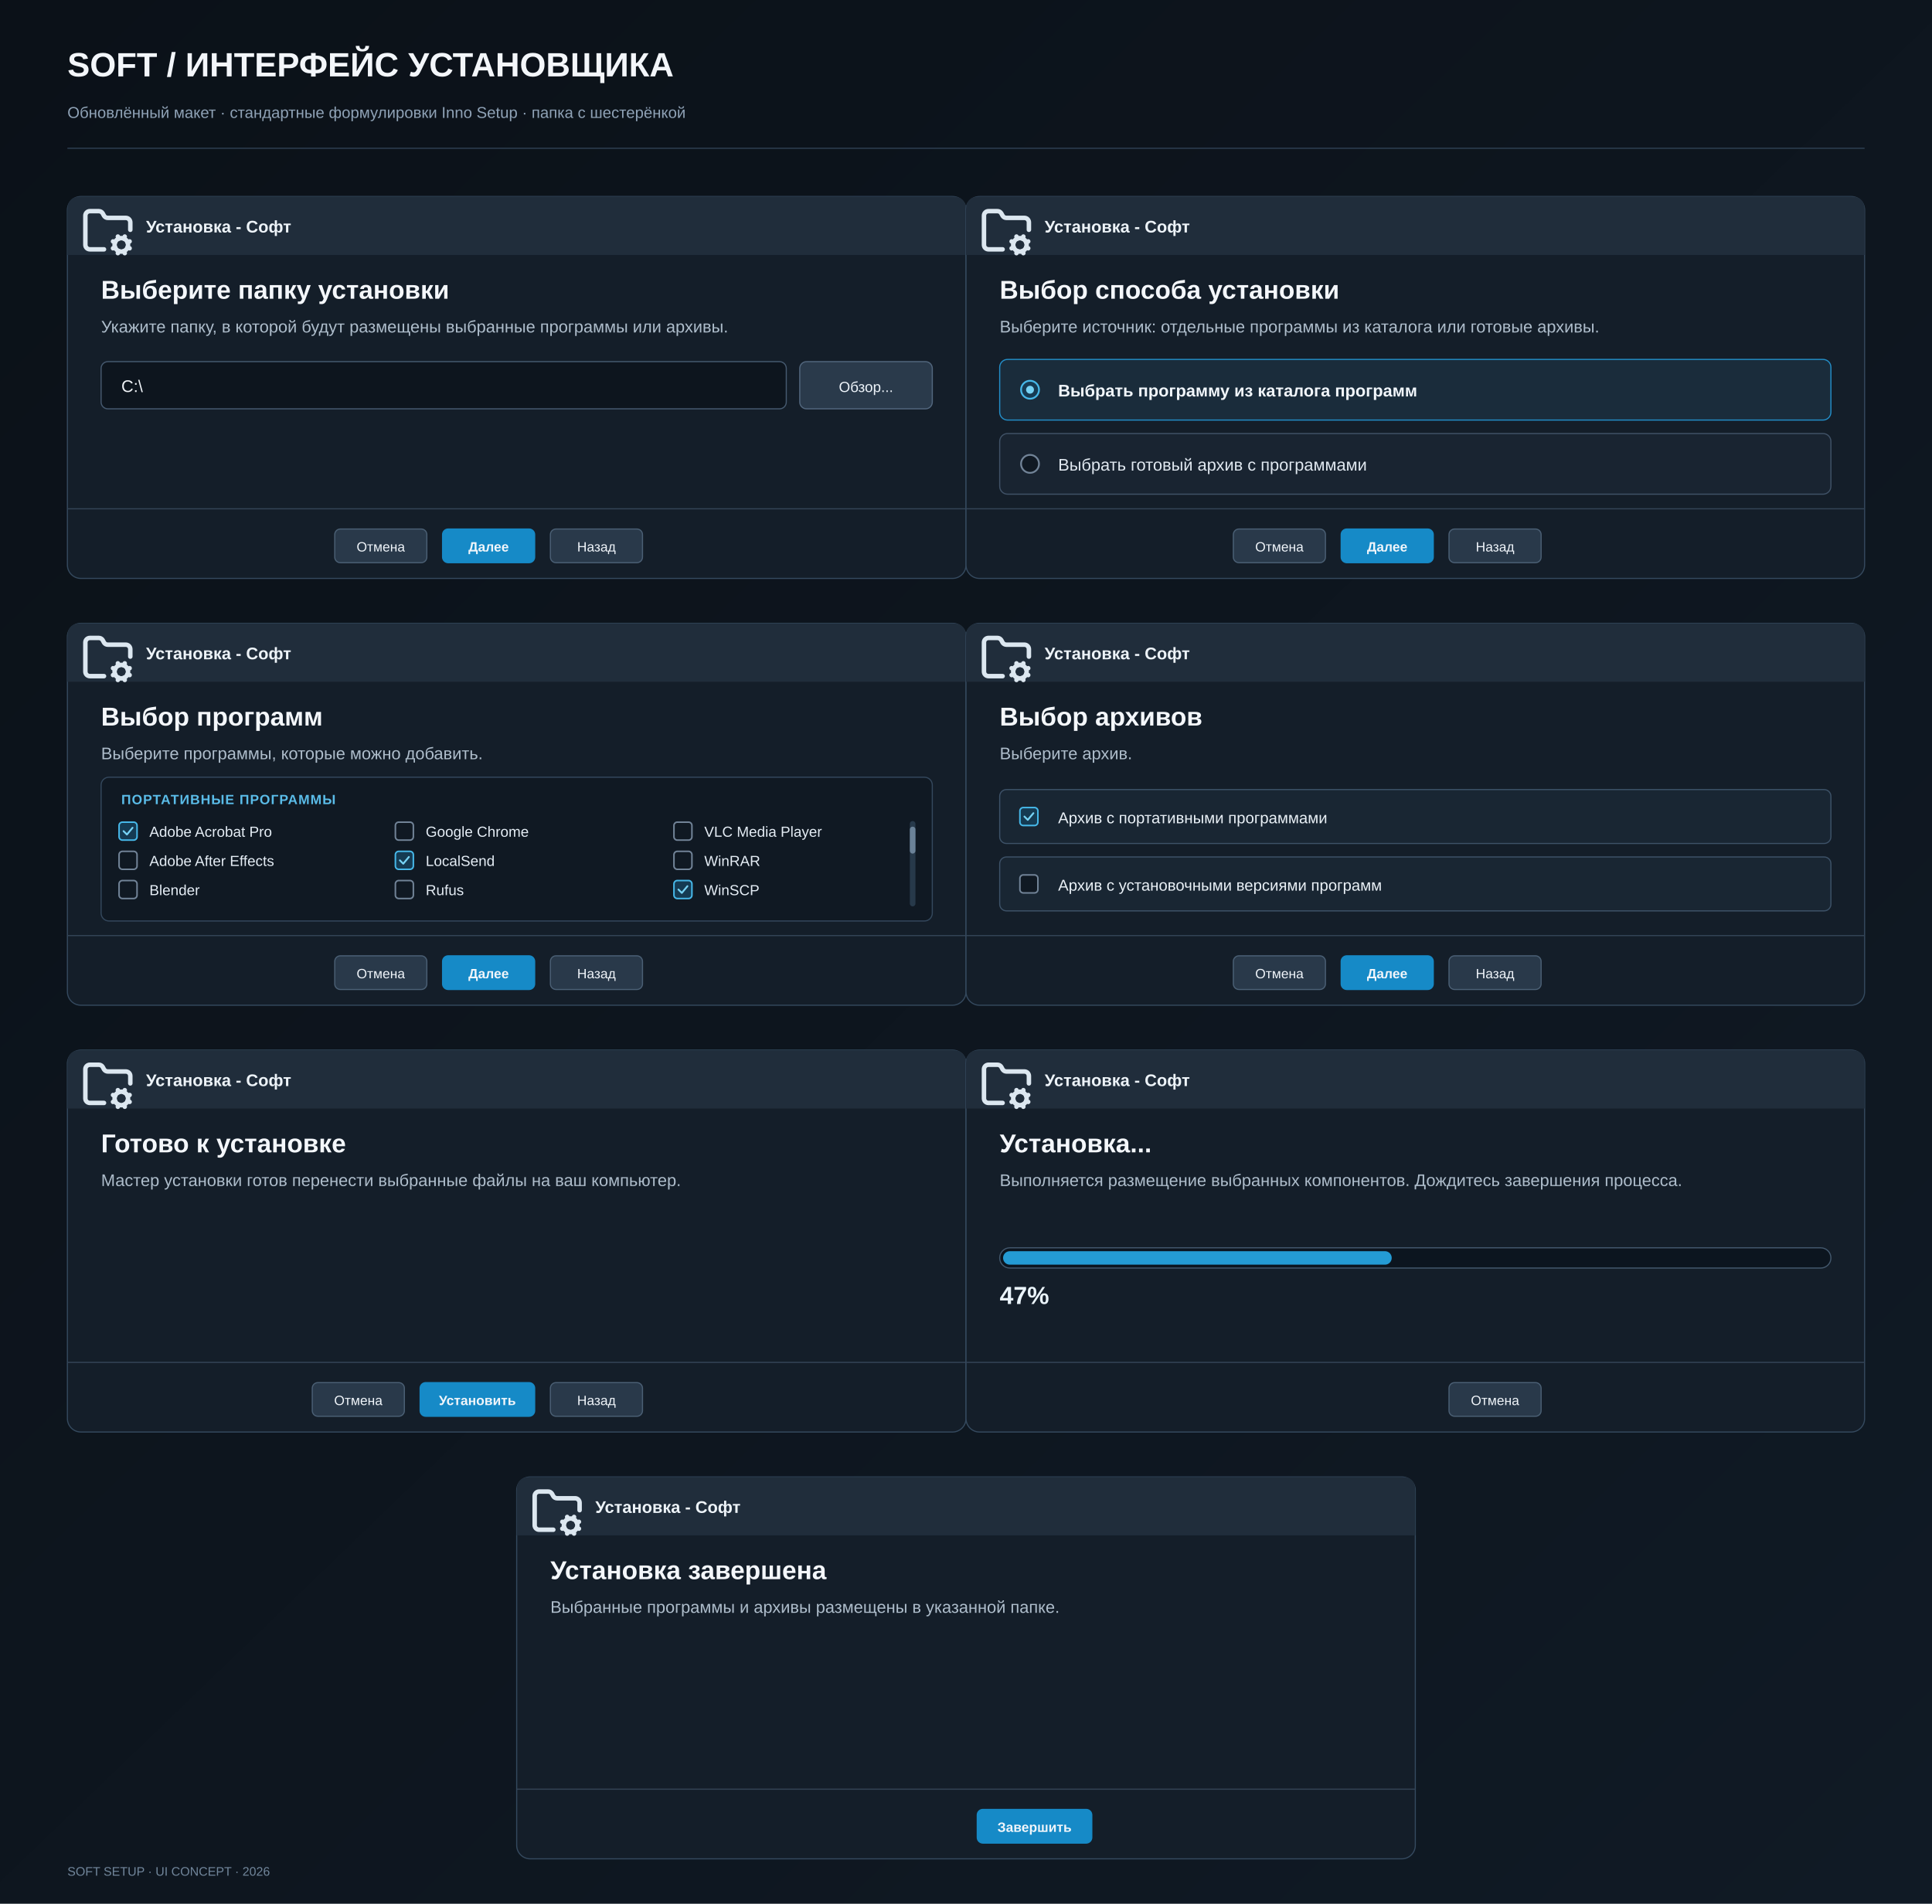
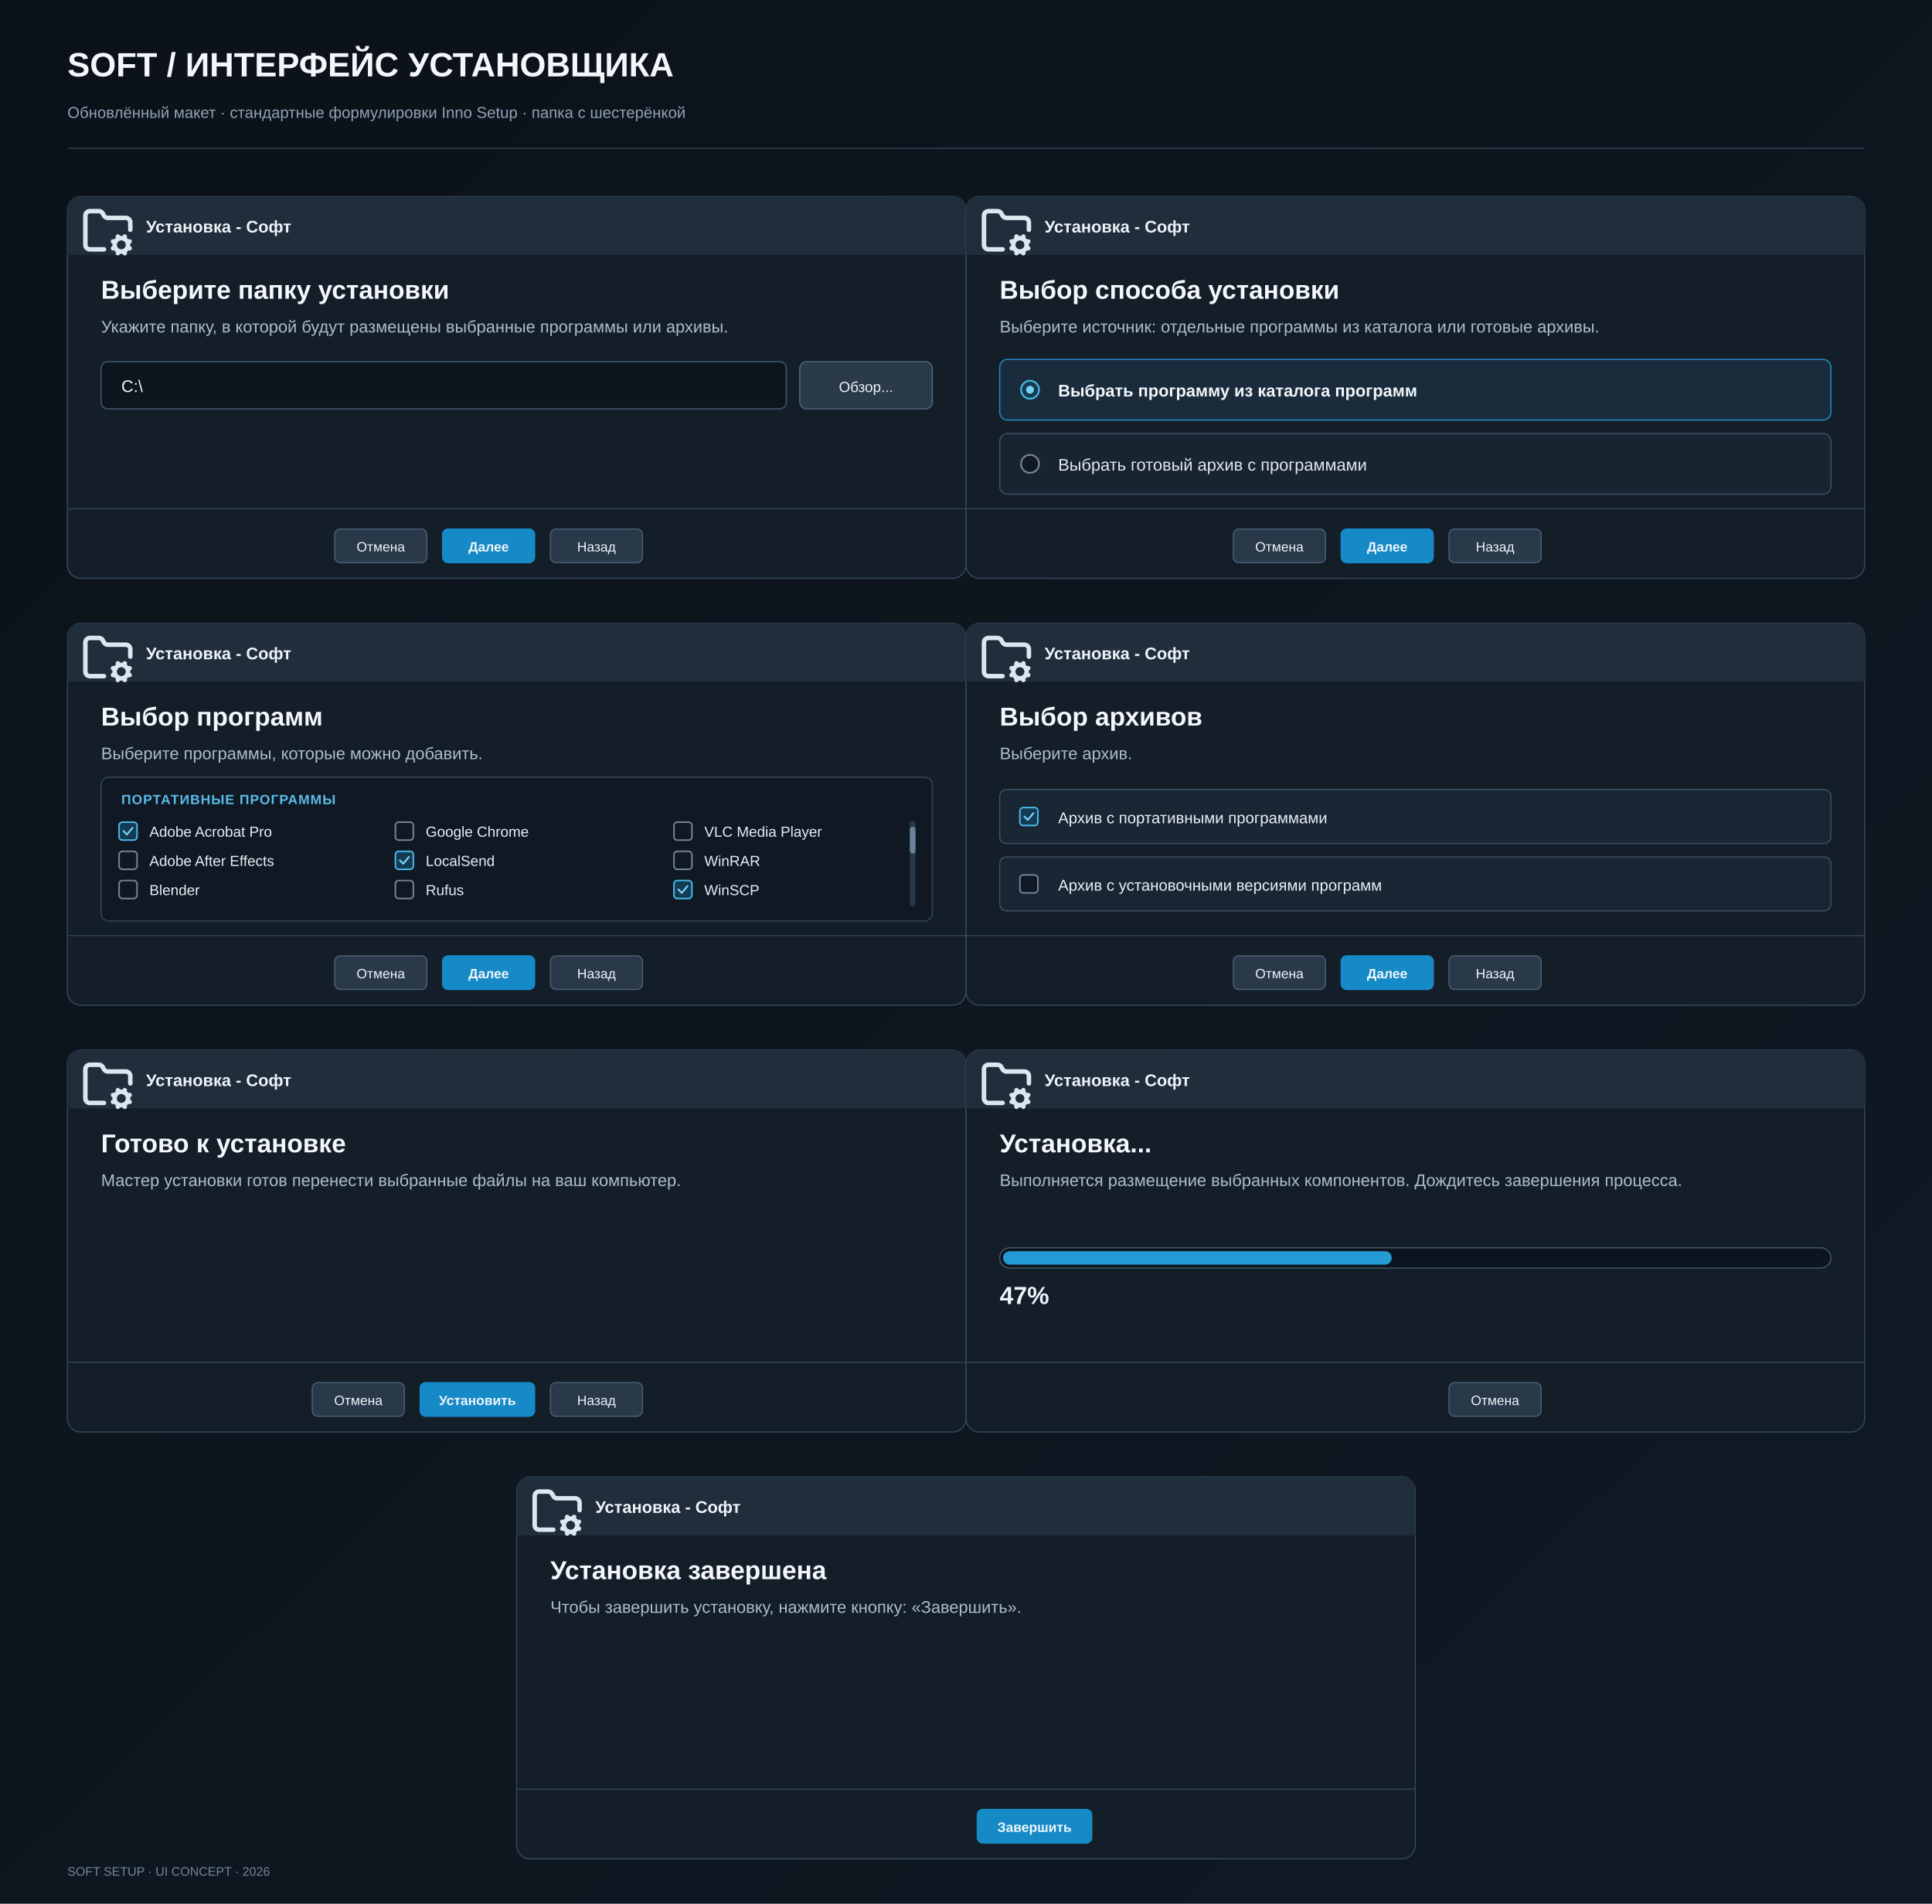
<svg xmlns="http://www.w3.org/2000/svg" width="1720" height="1695" viewBox="0 0 1720 1695">
  <defs>
    <linearGradient id="bg" x1="0" y1="0" x2="1" y2="1">
      <stop offset="0" stop-color="#0b1118" />
      <stop offset="1" stop-color="#101a25" />
    </linearGradient>
  </defs>
  <rect width="1720" height="1695" fill="url(#bg)" />
  <text x="60" y="68" font-family="Segoe UI,Arial,sans-serif" font-size="30" font-weight="700" fill="#f3f6fa">SOFT / ИНТЕРФЕЙС УСТАНОВЩИКА</text>
  <text x="60" y="105" font-family="Segoe UI,Arial,sans-serif" font-size="14" fill="#8fa2b6">Обновлённый макет · стандартные формулировки Inno Setup · папка с шестерёнкой</text>
  <path d="M60 132H1660" stroke="#2e4053" />
  <g font-family="Segoe UI,Arial,sans-serif">
    <g transform="translate(60 175)">
      <rect width="800" height="340" rx="12" fill="#141e29" stroke="#34495e" />
      <path d="M12 0H788Q800 0 800 12V52H0V12Q0 0 12 0Z" fill="#202d3b" />
      <g transform="translate(12 7) scale(2)" fill="none" stroke="#dce7f0" stroke-width="2" stroke-linecap="round" stroke-linejoin="round">
        <path d="M10.3 20H4a2 2 0 0 1-2-2V5a2 2 0 0 1 2-2h3.98a2 2 0 0 1 1.69.9l.66 1.2A2 2 0 0 0 12 6h8a2 2 0 0 1 2 2v3.3m-7.695 8.23l.923-.382m0-2.296l-.923-.383m2.547-1.241l-.383-.923m.383 6.467l-.383.924m2.679-6.468l.383-.923m-.001 7.391l-.382-.924m1.624-3.92l.924-.383m-.924 2.679l.924.383" />
        <circle cx="18" cy="18" r="3" />
      </g>
      <text x="70" y="32" font-size="15" font-weight="600" fill="#edf3f8">Установка - Софт</text>
      <text x="30" y="91" font-size="23" font-weight="600" fill="#f4f7fb">Выберите папку установки</text>
      <text x="30" y="121" font-size="15" fill="#aebdcb">Укажите папку, в которой будут размещены выбранные программы или архивы.</text>
      <rect x="30" y="147" width="610" height="42" rx="6" fill="#0d151e" stroke="#465a70" />
      <text x="48" y="174" font-size="15" fill="#f0f4f8">C:\</text>
      <rect x="652" y="147" width="118" height="42" rx="6" fill="#2a3a4b" stroke="#52677e" />
      <text x="711" y="174" text-anchor="middle" font-size="13" fill="#eef4fa">Обзор...</text>
      <path d="M0 278H800" stroke="#344456" />
      <rect x="430" y="296" width="82" height="30" rx="5" fill="#29394a" stroke="#4b6075" />
      <text x="471" y="316" text-anchor="middle" font-size="12" font-weight="400" fill="#f0f5fa">Назад</text>
      <rect x="334" y="296" width="82" height="30" rx="5" fill="#168ac7" stroke="#168ac7" />
      <text x="375" y="316" text-anchor="middle" font-size="12" font-weight="600" fill="#f0f5fa">Далее</text>
      <rect x="238" y="296" width="82" height="30" rx="5" fill="#29394a" stroke="#4b6075" />
      <text x="279" y="316" text-anchor="middle" font-size="12" font-weight="400" fill="#f0f5fa">Отмена</text>
    </g>
    <g transform="translate(860 175)">
      <rect width="800" height="340" rx="12" fill="#141e29" stroke="#34495e" />
      <path d="M12 0H788Q800 0 800 12V52H0V12Q0 0 12 0Z" fill="#202d3b" />
      <g transform="translate(12 7) scale(2)" fill="none" stroke="#dce7f0" stroke-width="2" stroke-linecap="round" stroke-linejoin="round">
        <path d="M10.3 20H4a2 2 0 0 1-2-2V5a2 2 0 0 1 2-2h3.98a2 2 0 0 1 1.69.9l.66 1.2A2 2 0 0 0 12 6h8a2 2 0 0 1 2 2v3.3m-7.695 8.23l.923-.382m0-2.296l-.923-.383m2.547-1.241l-.383-.923m.383 6.467l-.383.924m2.679-6.468l.383-.923m-.001 7.391l-.382-.924m1.624-3.92l.924-.383m-.924 2.679l.924.383" />
        <circle cx="18" cy="18" r="3" />
      </g>
      <text x="70" y="32" font-size="15" font-weight="600" fill="#edf3f8">Установка - Софт</text>
      <text x="30" y="91" font-size="23" font-weight="600" fill="#f4f7fb">Выбор способа установки</text>
      <text x="30" y="121" font-size="15" fill="#aebdcb">Выберите источник: отдельные программы из каталога или готовые архивы.</text>
      <rect x="30" y="145" width="740" height="54" rx="7" fill="#1a2c3b" stroke="#238ec8" />
      <circle cx="57" cy="172" r="8" fill="#163b53" stroke="#46b7e8" stroke-width="1.6" />
      <circle cx="57" cy="172" r="3.5" fill="#77d3f5" />
      <text x="82" y="178" font-size="15" font-weight="600" fill="#f1f6fb">Выбрать программу из каталога программ</text>
      <rect x="30" y="211" width="740" height="54" rx="7" fill="#192431" stroke="#405267" />
      <circle cx="57" cy="238" r="8" fill="#101923" stroke="#718397" stroke-width="1.6" />
      <text x="82" y="244" font-size="15" fill="#e0e8f0">Выбрать готовый архив с программами</text>
      <path d="M0 278H800" stroke="#344456" />
      <rect x="430" y="296" width="82" height="30" rx="5" fill="#29394a" stroke="#4b6075" />
      <text x="471" y="316" text-anchor="middle" font-size="12" font-weight="400" fill="#f0f5fa">Назад</text>
      <rect x="334" y="296" width="82" height="30" rx="5" fill="#168ac7" stroke="#168ac7" />
      <text x="375" y="316" text-anchor="middle" font-size="12" font-weight="600" fill="#f0f5fa">Далее</text>
      <rect x="238" y="296" width="82" height="30" rx="5" fill="#29394a" stroke="#4b6075" />
      <text x="279" y="316" text-anchor="middle" font-size="12" font-weight="400" fill="#f0f5fa">Отмена</text>
    </g>
    <g transform="translate(60 555)">
      <rect width="800" height="340" rx="12" fill="#141e29" stroke="#34495e" />
      <path d="M12 0H788Q800 0 800 12V52H0V12Q0 0 12 0Z" fill="#202d3b" />
      <g transform="translate(12 7) scale(2)" fill="none" stroke="#dce7f0" stroke-width="2" stroke-linecap="round" stroke-linejoin="round">
        <path d="M10.3 20H4a2 2 0 0 1-2-2V5a2 2 0 0 1 2-2h3.98a2 2 0 0 1 1.69.9l.66 1.2A2 2 0 0 0 12 6h8a2 2 0 0 1 2 2v3.3m-7.695 8.23l.923-.382m0-2.296l-.923-.383m2.547-1.241l-.383-.923m.383 6.467l-.383.924m2.679-6.468l.383-.923m-.001 7.391l-.382-.924m1.624-3.92l.924-.383m-.924 2.679l.924.383" />
        <circle cx="18" cy="18" r="3" />
      </g>
      <text x="70" y="32" font-size="15" font-weight="600" fill="#edf3f8">Установка - Софт</text>
      <text x="30" y="91" font-size="23" font-weight="600" fill="#f4f7fb">Выбор программ</text>
      <text x="30" y="121" font-size="15" fill="#aebdcb">Выберите программы, которые можно добавить.</text>
      <rect x="30" y="137" width="740" height="128" rx="7" fill="#101923" stroke="#34485d" />
      <text x="48" y="161" font-size="12" font-weight="700" letter-spacing=".7" fill="#5abce8">ПОРТАТИВНЫЕ ПРОГРАММЫ</text>
      <rect x="46" y="177" width="16" height="16" rx="3" fill="#153b53" stroke="#46b7e8" stroke-width="1.4" />
      <path d="M50 185l3 3 5-6" fill="none" stroke="#77d3f5" stroke-width="1.6" stroke-linecap="round" stroke-linejoin="round" />
      <text x="73" y="190" font-size="13" fill="#e5edf5">Adobe Acrobat Pro</text>
      <rect x="46" y="203" width="16" height="16" rx="3" fill="#101923" stroke="#718397" stroke-width="1.4" />
      <text x="73" y="216" font-size="13" fill="#e5edf5">Adobe After Effects</text>
      <rect x="46" y="229" width="16" height="16" rx="3" fill="#101923" stroke="#718397" stroke-width="1.4" />
      <text x="73" y="242" font-size="13" fill="#e5edf5">Blender</text>
      <rect x="292" y="177" width="16" height="16" rx="3" fill="#101923" stroke="#718397" stroke-width="1.4" />
      <text x="319" y="190" font-size="13" fill="#e5edf5">Google Chrome</text>
      <rect x="292" y="203" width="16" height="16" rx="3" fill="#153b53" stroke="#46b7e8" stroke-width="1.4" />
      <path d="M296 211l3 3 5-6" fill="none" stroke="#77d3f5" stroke-width="1.6" stroke-linecap="round" stroke-linejoin="round" />
      <text x="319" y="216" font-size="13" fill="#e5edf5">LocalSend</text>
      <rect x="292" y="229" width="16" height="16" rx="3" fill="#101923" stroke="#718397" stroke-width="1.4" />
      <text x="319" y="242" font-size="13" fill="#e5edf5">Rufus</text>
      <rect x="540" y="177" width="16" height="16" rx="3" fill="#101923" stroke="#718397" stroke-width="1.4" />
      <text x="567" y="190" font-size="13" fill="#e5edf5">VLC Media Player</text>
      <rect x="540" y="203" width="16" height="16" rx="3" fill="#101923" stroke="#718397" stroke-width="1.4" />
      <text x="567" y="216" font-size="13" fill="#e5edf5">WinRAR</text>
      <rect x="540" y="229" width="16" height="16" rx="3" fill="#153b53" stroke="#46b7e8" stroke-width="1.4" />
      <path d="M544 237l3 3 5-6" fill="none" stroke="#77d3f5" stroke-width="1.6" stroke-linecap="round" stroke-linejoin="round" />
      <text x="567" y="242" font-size="13" fill="#e5edf5">WinSCP</text>
      <rect x="750" y="176" width="5" height="76" rx="2.5" fill="#27394a" />
      <rect x="750" y="181" width="5" height="24" rx="2.5" fill="#6b8298" />
      <path d="M0 278H800" stroke="#344456" />
      <rect x="430" y="296" width="82" height="30" rx="5" fill="#29394a" stroke="#4b6075" />
      <text x="471" y="316" text-anchor="middle" font-size="12" font-weight="400" fill="#f0f5fa">Назад</text>
      <rect x="334" y="296" width="82" height="30" rx="5" fill="#168ac7" stroke="#168ac7" />
      <text x="375" y="316" text-anchor="middle" font-size="12" font-weight="600" fill="#f0f5fa">Далее</text>
      <rect x="238" y="296" width="82" height="30" rx="5" fill="#29394a" stroke="#4b6075" />
      <text x="279" y="316" text-anchor="middle" font-size="12" font-weight="400" fill="#f0f5fa">Отмена</text>
    </g>
    <g transform="translate(860 555)">
      <rect width="800" height="340" rx="12" fill="#141e29" stroke="#34495e" />
      <path d="M12 0H788Q800 0 800 12V52H0V12Q0 0 12 0Z" fill="#202d3b" />
      <g transform="translate(12 7) scale(2)" fill="none" stroke="#dce7f0" stroke-width="2" stroke-linecap="round" stroke-linejoin="round">
        <path d="M10.3 20H4a2 2 0 0 1-2-2V5a2 2 0 0 1 2-2h3.98a2 2 0 0 1 1.69.9l.66 1.2A2 2 0 0 0 12 6h8a2 2 0 0 1 2 2v3.3m-7.695 8.23l.923-.382m0-2.296l-.923-.383m2.547-1.241l-.383-.923m.383 6.467l-.383.924m2.679-6.468l.383-.923m-.001 7.391l-.382-.924m1.624-3.92l.924-.383m-.924 2.679l.924.383" />
        <circle cx="18" cy="18" r="3" />
      </g>
      <text x="70" y="32" font-size="15" font-weight="600" fill="#edf3f8">Установка - Софт</text>
      <text x="30" y="91" font-size="23" font-weight="600" fill="#f4f7fb">Выбор архивов</text>
      <text x="30" y="121" font-size="15" fill="#aebdcb">Выберите архив.</text>
      <rect x="30" y="148" width="740" height="48" rx="6" fill="#192633" stroke="#3d5268" />
      <rect x="48" y="164" width="16" height="16" rx="3" fill="#153b53" stroke="#46b7e8" stroke-width="1.4" />
      <path d="M52 172l3 3 5-6" fill="none" stroke="#77d3f5" stroke-width="1.6" stroke-linecap="round" stroke-linejoin="round" />
      <text x="82" y="178" font-size="14" fill="#eaf1f7">Архив с портативными программами</text>
      <rect x="30" y="208" width="740" height="48" rx="6" fill="#192633" stroke="#3d5268" />
      <rect x="48" y="224" width="16" height="16" rx="3" fill="#101923" stroke="#718397" stroke-width="1.4" />
      <text x="82" y="238" font-size="14" fill="#eaf1f7">Архив с установочными версиями программ</text>
      <path d="M0 278H800" stroke="#344456" />
      <rect x="430" y="296" width="82" height="30" rx="5" fill="#29394a" stroke="#4b6075" />
      <text x="471" y="316" text-anchor="middle" font-size="12" font-weight="400" fill="#f0f5fa">Назад</text>
      <rect x="334" y="296" width="82" height="30" rx="5" fill="#168ac7" stroke="#168ac7" />
      <text x="375" y="316" text-anchor="middle" font-size="12" font-weight="600" fill="#f0f5fa">Далее</text>
      <rect x="238" y="296" width="82" height="30" rx="5" fill="#29394a" stroke="#4b6075" />
      <text x="279" y="316" text-anchor="middle" font-size="12" font-weight="400" fill="#f0f5fa">Отмена</text>
    </g>
    <g transform="translate(60 935)">
      <rect width="800" height="340" rx="12" fill="#141e29" stroke="#34495e" />
      <path d="M12 0H788Q800 0 800 12V52H0V12Q0 0 12 0Z" fill="#202d3b" />
      <g transform="translate(12 7) scale(2)" fill="none" stroke="#dce7f0" stroke-width="2" stroke-linecap="round" stroke-linejoin="round">
        <path d="M10.3 20H4a2 2 0 0 1-2-2V5a2 2 0 0 1 2-2h3.98a2 2 0 0 1 1.69.9l.66 1.2A2 2 0 0 0 12 6h8a2 2 0 0 1 2 2v3.3m-7.695 8.23l.923-.382m0-2.296l-.923-.383m2.547-1.241l-.383-.923m.383 6.467l-.383.924m2.679-6.468l.383-.923m-.001 7.391l-.382-.924m1.624-3.92l.924-.383m-.924 2.679l.924.383" />
        <circle cx="18" cy="18" r="3" />
      </g>
      <text x="70" y="32" font-size="15" font-weight="600" fill="#edf3f8">Установка - Софт</text>
      <text x="30" y="91" font-size="23" font-weight="600" fill="#f4f7fb">Готово к установке</text>
      <text x="30" y="121" font-size="15" fill="#aebdcb">Мастер установки готов перенести выбранные файлы на ваш компьютер.</text>
      <path d="M0 278H800" stroke="#344456" />
      <rect x="430" y="296" width="82" height="30" rx="5" fill="#29394a" stroke="#4b6075" />
      <text x="471" y="316" text-anchor="middle" font-size="12" font-weight="400" fill="#f0f5fa">Назад</text>
      <rect x="314" y="296" width="102" height="30" rx="5" fill="#168ac7" stroke="#168ac7" />
      <text x="365" y="316" text-anchor="middle" font-size="12" font-weight="600" fill="#f0f5fa">Установить</text>
      <rect x="218" y="296" width="82" height="30" rx="5" fill="#29394a" stroke="#4b6075" />
      <text x="259" y="316" text-anchor="middle" font-size="12" font-weight="400" fill="#f0f5fa">Отмена</text>
    </g>
    <g transform="translate(860 935)">
      <rect width="800" height="340" rx="12" fill="#141e29" stroke="#34495e" />
      <path d="M12 0H788Q800 0 800 12V52H0V12Q0 0 12 0Z" fill="#202d3b" />
      <g transform="translate(12 7) scale(2)" fill="none" stroke="#dce7f0" stroke-width="2" stroke-linecap="round" stroke-linejoin="round">
        <path d="M10.3 20H4a2 2 0 0 1-2-2V5a2 2 0 0 1 2-2h3.98a2 2 0 0 1 1.69.9l.66 1.2A2 2 0 0 0 12 6h8a2 2 0 0 1 2 2v3.3m-7.695 8.23l.923-.382m0-2.296l-.923-.383m2.547-1.241l-.383-.923m.383 6.467l-.383.924m2.679-6.468l.383-.923m-.001 7.391l-.382-.924m1.624-3.92l.924-.383m-.924 2.679l.924.383" />
        <circle cx="18" cy="18" r="3" />
      </g>
      <text x="70" y="32" font-size="15" font-weight="600" fill="#edf3f8">Установка - Софт</text>
      <text x="30" y="91" font-size="23" font-weight="600" fill="#f4f7fb">Установка...</text>
      <text x="30" y="121" font-size="15" fill="#aebdcb">Выполняется размещение выбранных компонентов. Дождитесь завершения процесса.</text>
      <rect x="30" y="176" width="740" height="18" rx="9" fill="#0c151f" stroke="#43586d" />
      <rect x="33" y="179" width="346" height="12" rx="6" fill="#249bd4" />
      <text x="30" y="226" font-size="22" font-weight="600" fill="#eaf4fb">47%</text>
      <path d="M0 278H800" stroke="#344456" />
      <rect x="430" y="296" width="82" height="30" rx="5" fill="#29394a" stroke="#4b6075" />
      <text x="471" y="316" text-anchor="middle" font-size="12" font-weight="400" fill="#f0f5fa">Отмена</text>
    </g>
    <g transform="translate(460 1315)">
      <rect width="800" height="340" rx="12" fill="#141e29" stroke="#34495e" />
      <path d="M12 0H788Q800 0 800 12V52H0V12Q0 0 12 0Z" fill="#202d3b" />
      <g transform="translate(12 7) scale(2)" fill="none" stroke="#dce7f0" stroke-width="2" stroke-linecap="round" stroke-linejoin="round">
        <path d="M10.3 20H4a2 2 0 0 1-2-2V5a2 2 0 0 1 2-2h3.98a2 2 0 0 1 1.69.9l.66 1.2A2 2 0 0 0 12 6h8a2 2 0 0 1 2 2v3.3m-7.695 8.23l.923-.382m0-2.296l-.923-.383m2.547-1.241l-.383-.923m.383 6.467l-.383.924m2.679-6.468l.383-.923m-.001 7.391l-.382-.924m1.624-3.92l.924-.383m-.924 2.679l.924.383" />
        <circle cx="18" cy="18" r="3" />
      </g>
      <text x="70" y="32" font-size="15" font-weight="600" fill="#edf3f8">Установка - Софт</text>
      <text x="30" y="91" font-size="23" font-weight="600" fill="#f4f7fb">Установка завершена</text>
-       <text x="30" y="121" font-size="15" fill="#aebdcb">Выбранные программы и архивы размещены в указанной папке.</text>
+       <text x="30" y="121" font-size="15" fill="#aebdcb">Чтобы завершить установку, нажмите кнопку: «Завершить».</text>
      <path d="M0 278H800" stroke="#344456" />
      <rect x="410" y="296" width="102" height="30" rx="5" fill="#168ac7" stroke="#168ac7" />
      <text x="461" y="316" text-anchor="middle" font-size="12" font-weight="600" fill="#f0f5fa">Завершить</text>
    </g>
  </g>
  <text x="60" y="1670" font-family="Segoe UI,Arial,sans-serif" font-size="11" fill="#71869b">SOFT SETUP · UI CONCEPT · 2026</text>
</svg>
